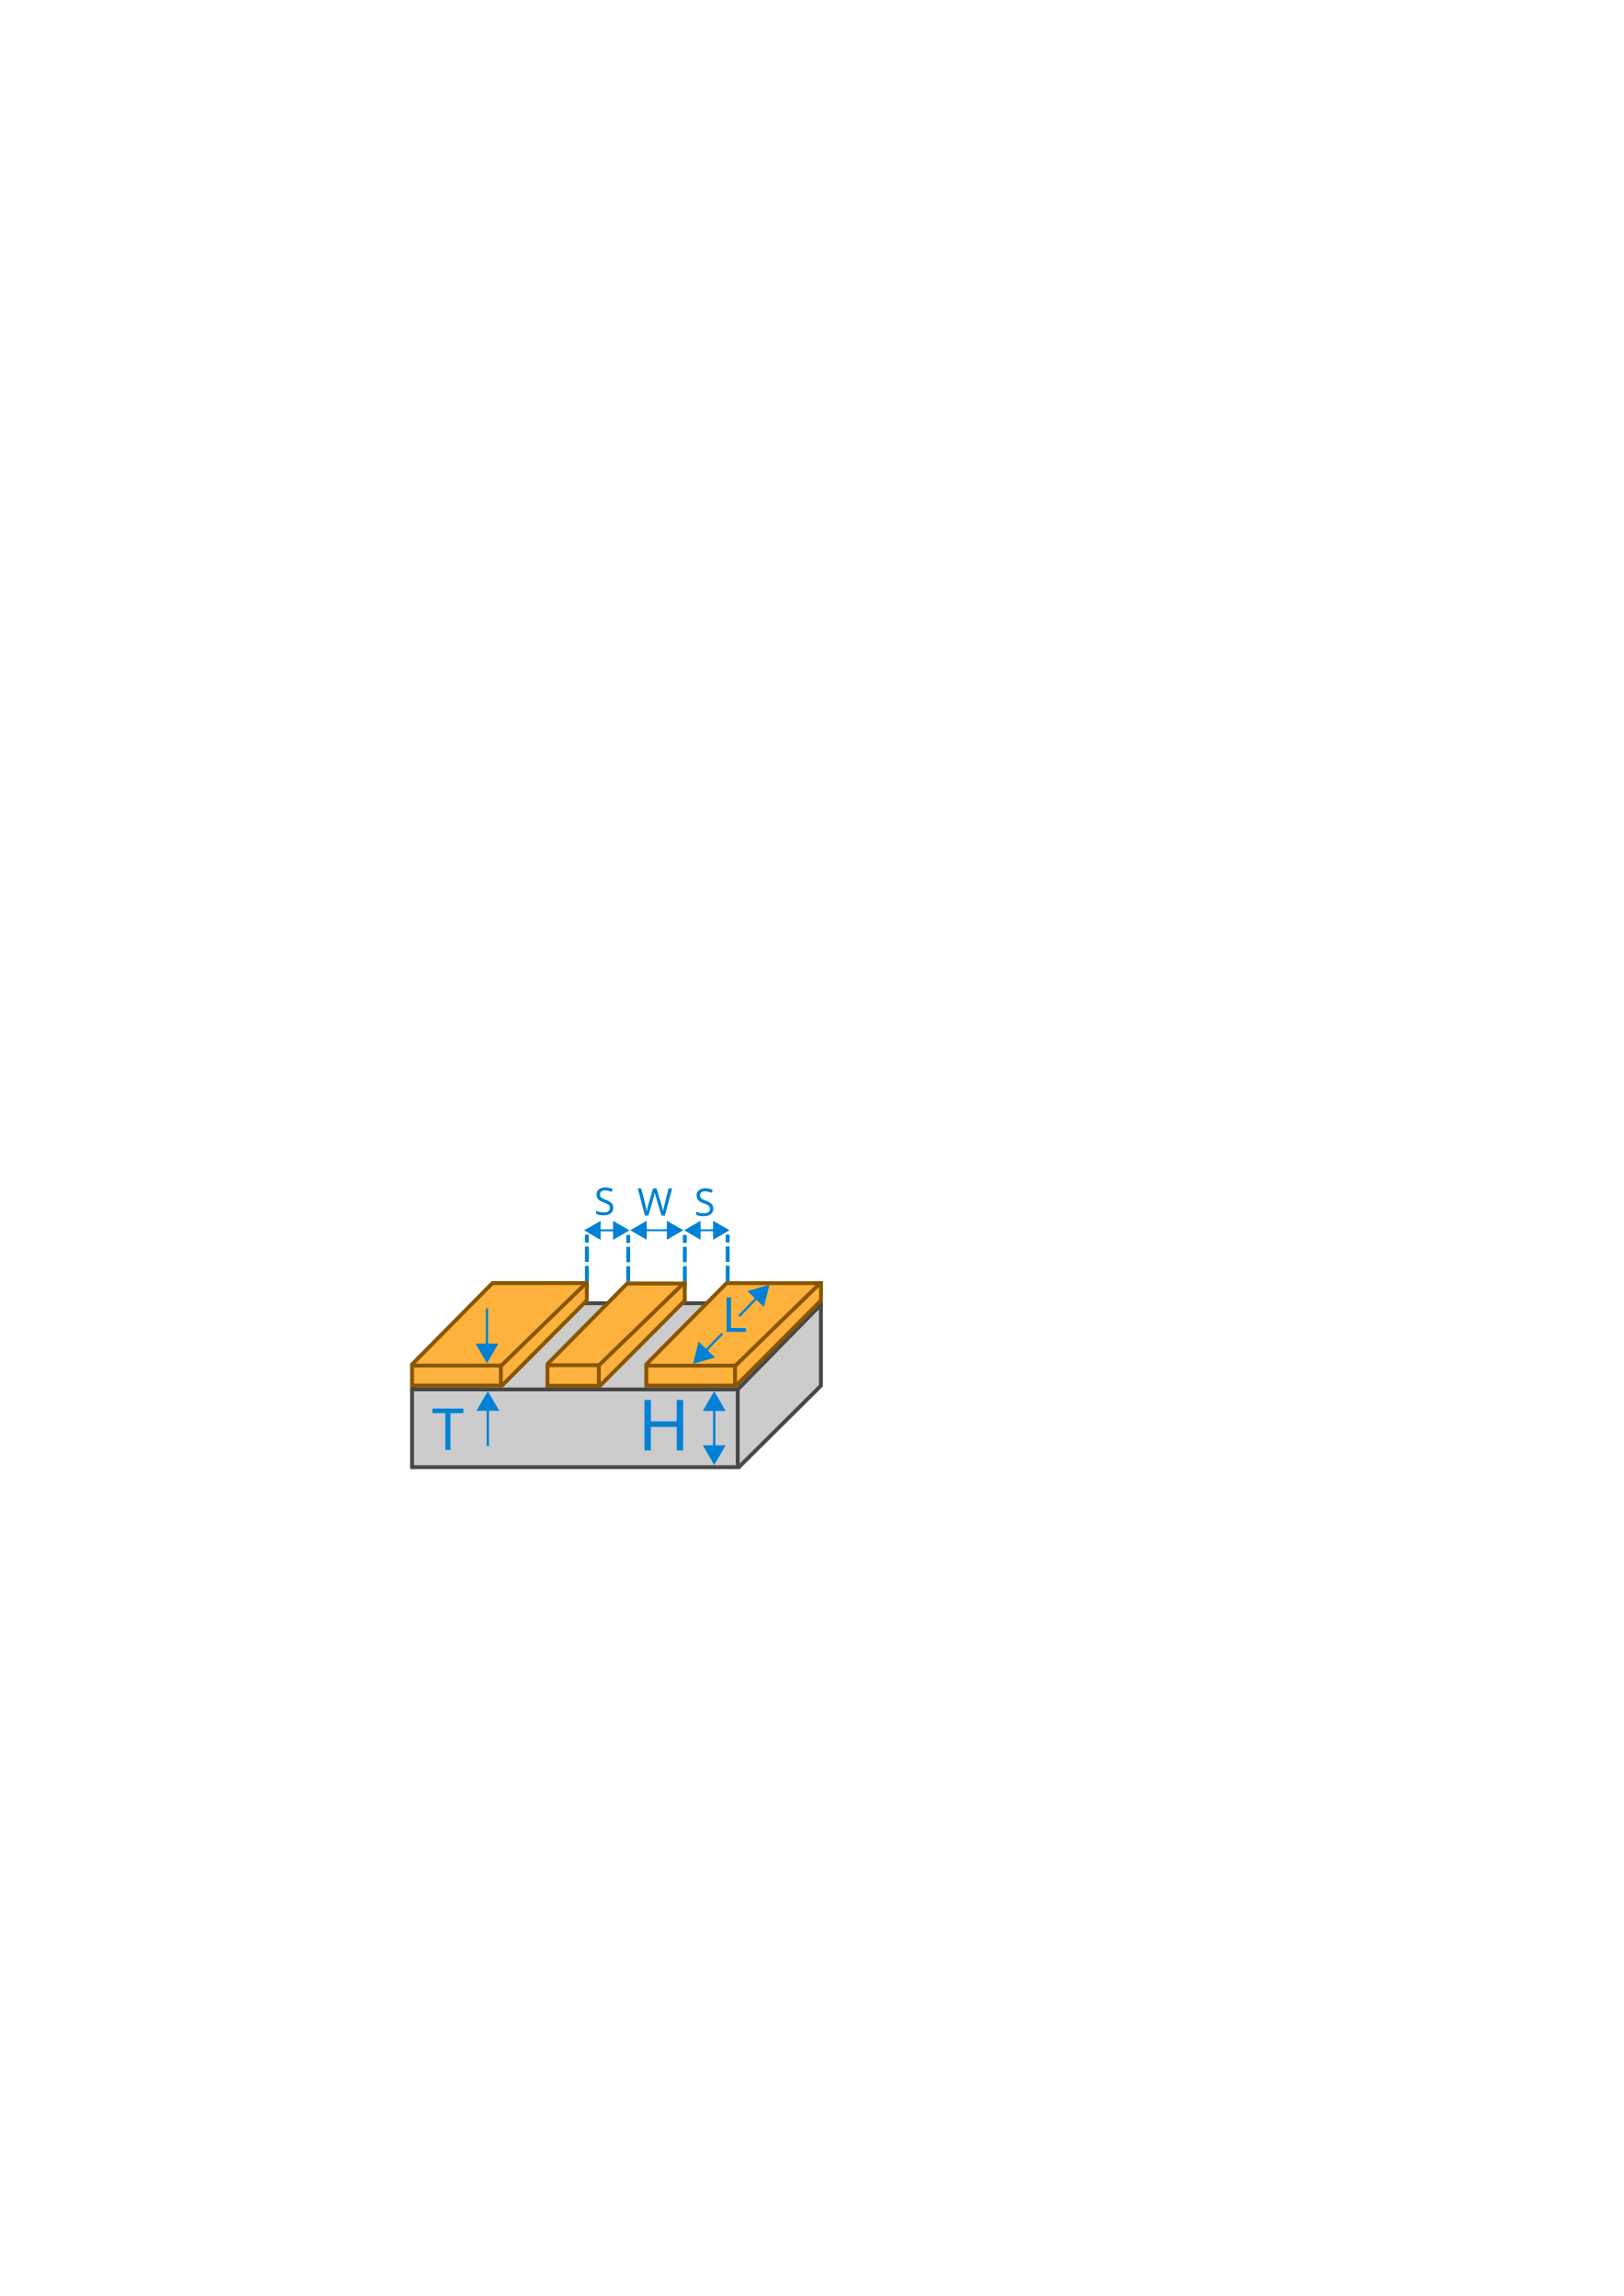
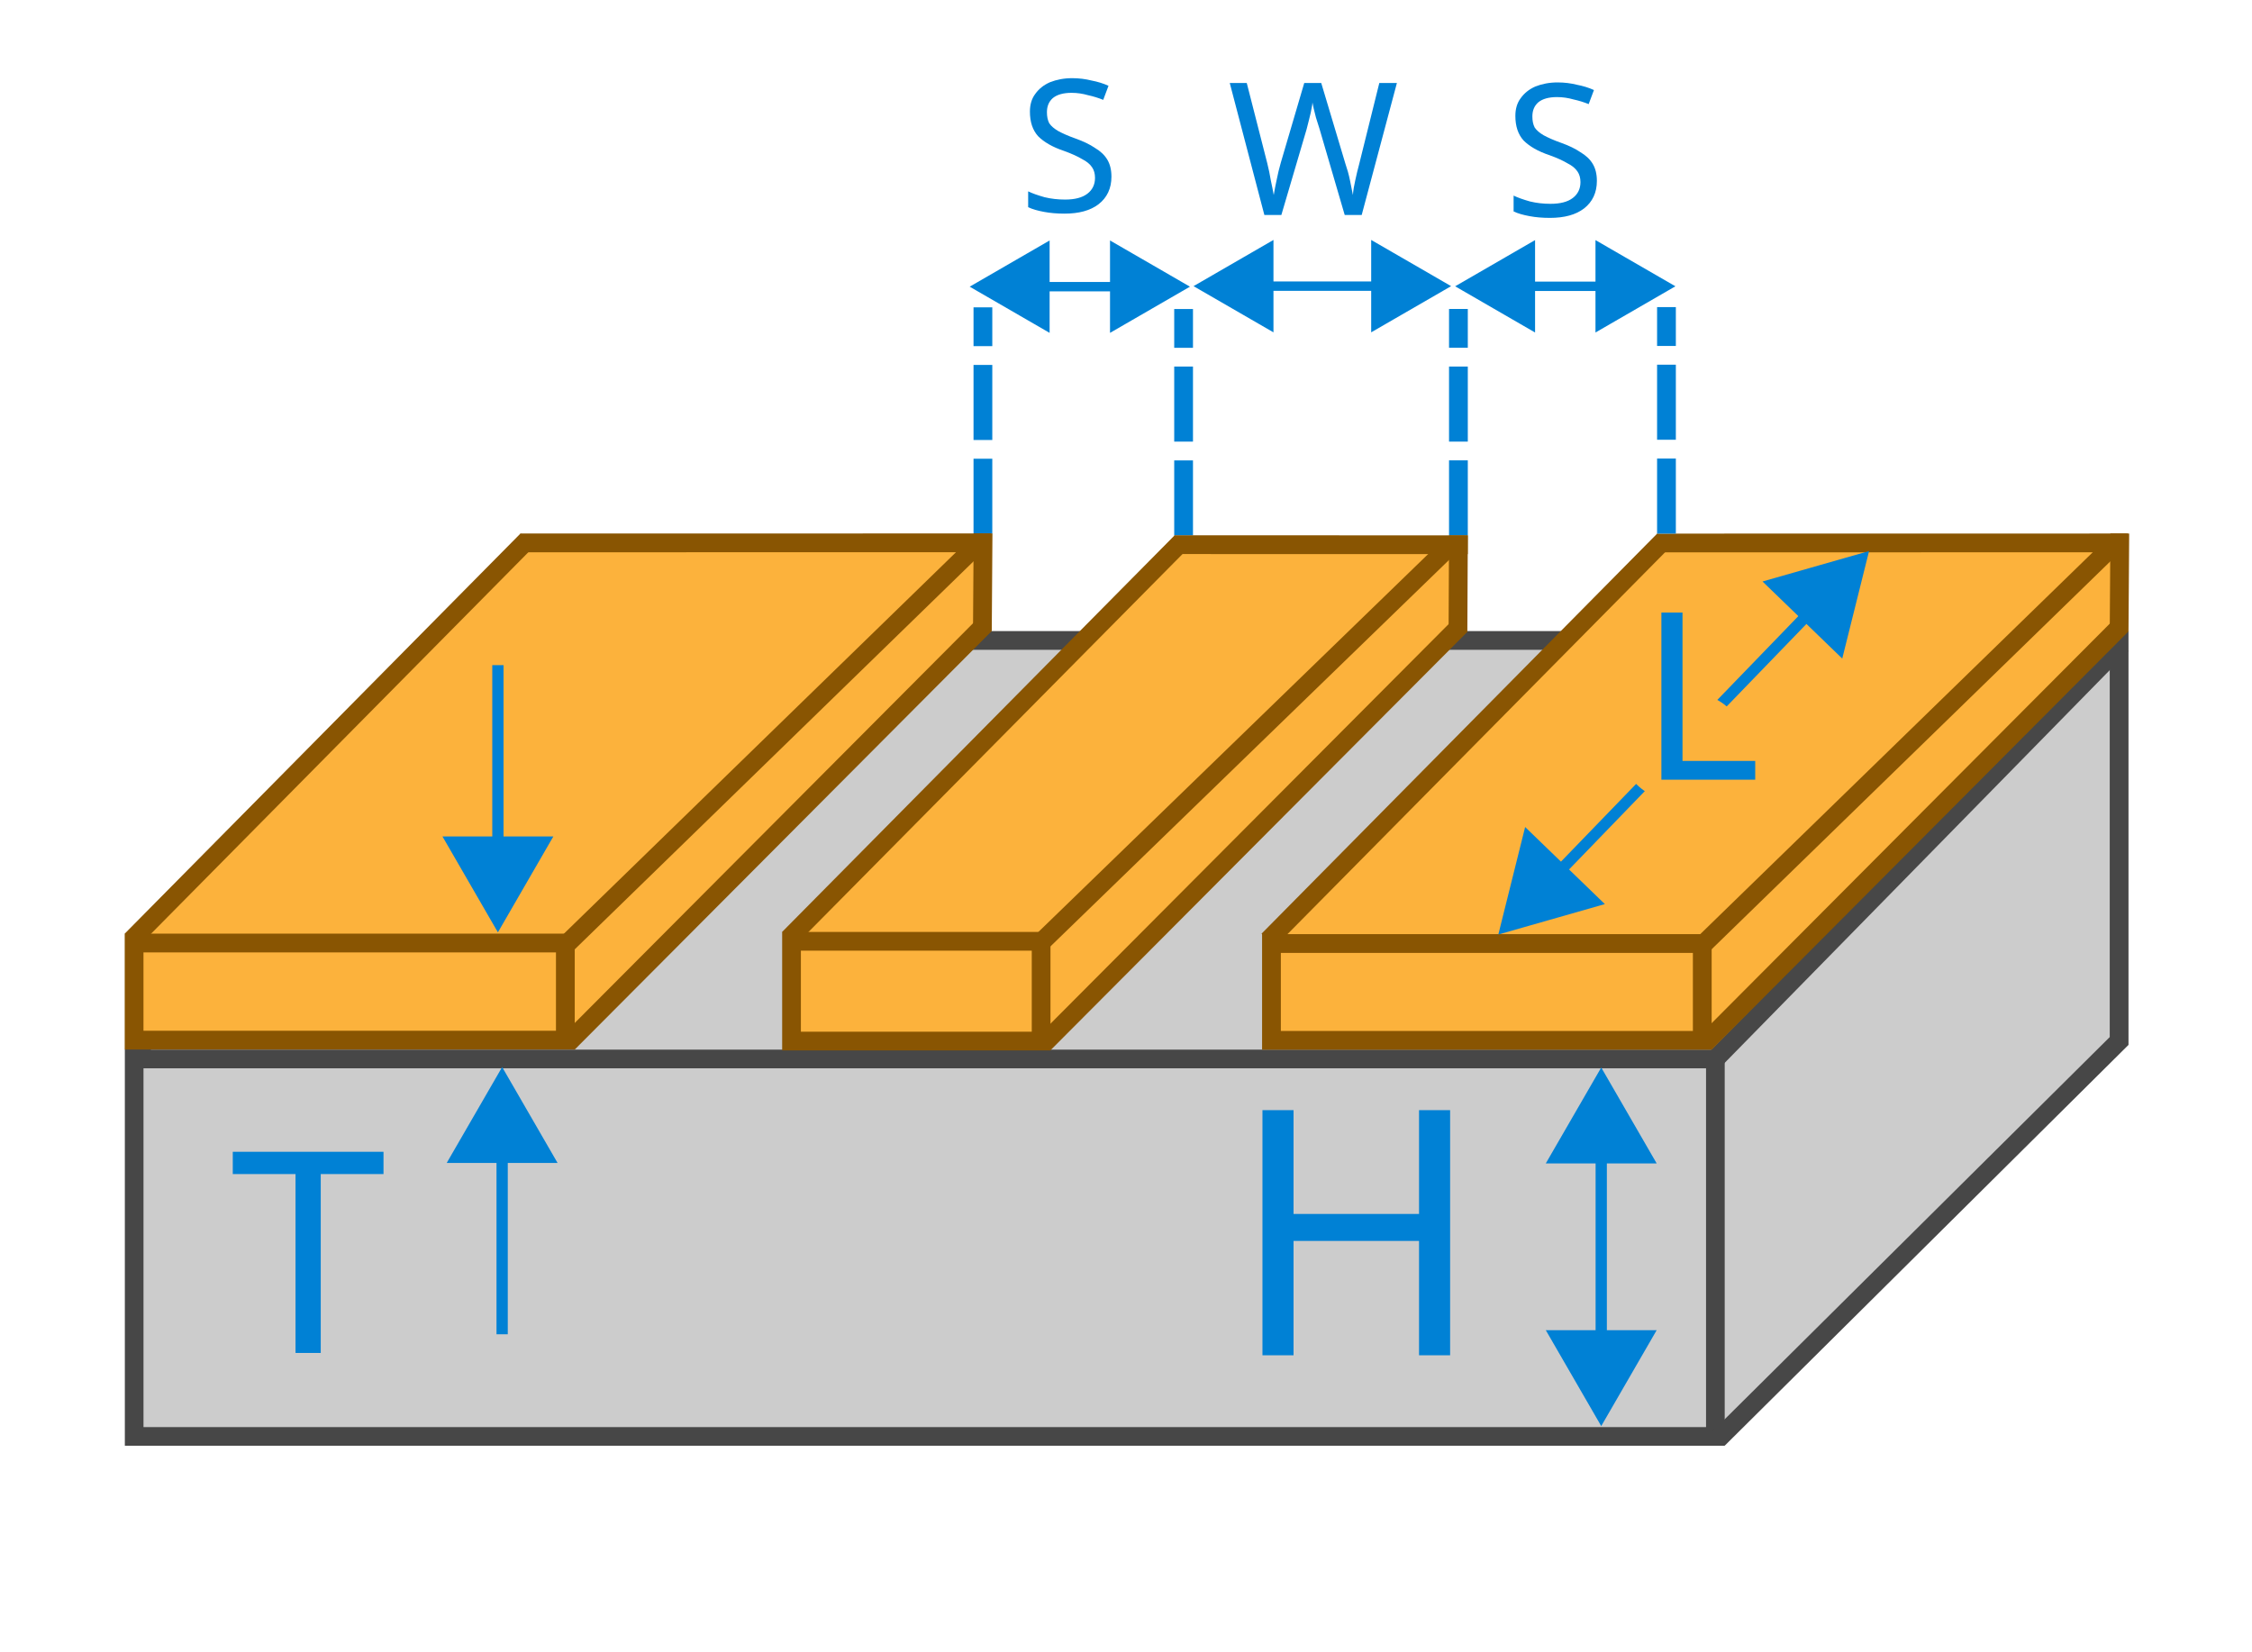
- <svg xmlns="http://www.w3.org/2000/svg" width="210mm" height="297mm" viewBox="0 0 210 297" version="1.1" id="svg19844">
+ <svg xmlns="http://www.w3.org/2000/svg" width="60mm" height="44mm" viewBox="0 0 60 44" version="1.1" id="svg19844">
  <defs id="defs19838">
-     <marker orient="auto" refY="0.0" refX="0.0" id="TriangleInL" style="overflow:visible">
-       <path id="path12142" d="M 5.77,0.0 L -2.88,5.0 L -2.88,-5.0 L 5.77,0.0 z " style="fill-rule:evenodd;stroke:#0081d5;stroke-width:1pt;stroke-opacity:1;fill:#0081d5;fill-opacity:1" transform="scale(-0.8)" />
+     <marker orient="auto" refY="0" refX="0" id="TriangleInL" style="overflow:visible">
+       <path id="path12142" d="M 5.77,0 -2.88,5 V -5 Z" style="fill:#0081d5;fill-opacity:1;fill-rule:evenodd;stroke:#0081d5;stroke-width:1pt;stroke-opacity:1" transform="scale(-0.8)" />
    </marker>
-     <marker orient="auto" refY="0.0" refX="0.0" id="Arrow2Lstart" style="overflow:visible">
-       <path id="path12027" style="fill-rule:evenodd;stroke-width:0.625;stroke-linejoin:round;stroke:#000000;stroke-opacity:1;fill:#000000;fill-opacity:1" d="M 8.719,4.034 L -2.207,0.016 L 8.719,-4.002 C 6.973,-1.63 6.983,1.616 8.719,4.034 z " transform="scale(1.1) translate(1,0)" />
+     <marker orient="auto" refY="0" refX="0" id="Arrow2Lstart" style="overflow:visible">
+       <path id="path12027" style="fill:#000000;fill-opacity:1;fill-rule:evenodd;stroke:#000000;stroke-width:0.625;stroke-linejoin:round;stroke-opacity:1" d="M 8.719,4.034 -2.207,0.016 8.719,-4.002 c -1.745,2.372 -1.735,5.617 -6e-7,8.035 z" transform="matrix(1.1,0,0,1.1,1.1,0)" />
    </marker>
-     <marker style="overflow:visible" id="marker23801" refX="0.0" refY="0.0" orient="auto">
-       <path transform="scale(0.8)" style="fill-rule:evenodd;stroke:#0081d5;stroke-width:1pt;stroke-opacity:1;fill:#0081d5;fill-opacity:1" d="M 5.77,0.0 L -2.88,5.0 L -2.88,-5.0 L 5.77,0.0 z " id="path23799" />
+     <marker style="overflow:visible" id="marker23801" refX="0" refY="0" orient="auto">
+       <path transform="scale(0.8)" style="fill:#0081d5;fill-opacity:1;fill-rule:evenodd;stroke:#0081d5;stroke-width:1pt;stroke-opacity:1" d="M 5.77,0 -2.88,5 V -5 Z" id="path23799" />
    </marker>
-     <marker orient="auto" refY="0.0" refX="0.0" id="TriangleOutL" style="overflow:visible">
-       <path id="path12151" d="M 5.77,0.0 L -2.88,5.0 L -2.88,-5.0 L 5.77,0.0 z " style="fill-rule:evenodd;stroke:#0081d5;stroke-width:1pt;stroke-opacity:1;fill:#0081d5;fill-opacity:1" transform="scale(0.8)" />
+     <marker orient="auto" refY="0" refX="0" id="TriangleOutL" style="overflow:visible">
+       <path id="path12151" d="M 5.77,0 -2.88,5 V -5 Z" style="fill:#0081d5;fill-opacity:1;fill-rule:evenodd;stroke:#0081d5;stroke-width:1pt;stroke-opacity:1" transform="scale(0.8)" />
    </marker>
-     <marker style="overflow:visible" id="DistanceEnd" refX="0.0" refY="0.0" orient="auto">
-       <g id="g2301" style="stroke:#0081d5;stroke-opacity:1;fill:#0081d5;fill-opacity:1">
-         <path style="fill:#0081d5;stroke:#0081d5;stroke-width:1.15;stroke-linecap:square;stroke-opacity:1;fill-opacity:1" d="M 0,0 L -2,0" id="path2316" />
-         <path style="fill:#0081d5;fill-rule:evenodd;stroke:#0081d5;stroke-opacity:1;fill-opacity:1" d="M 0,0 L -13,4 L -9,0 -13,-4 L 0,0 z " id="path2312" />
-         <path style="fill:#0081d5;stroke:#0081d5;stroke-width:1;stroke-linecap:square;stroke-opacity:1;fill-opacity:1" d="M 0,-4 L 0,40" id="path2314" />
+     <marker style="overflow:visible" id="DistanceEnd" refX="0" refY="0" orient="auto">
+       <g id="g2301" style="fill:#0081d5;fill-opacity:1;stroke:#0081d5;stroke-opacity:1">
+         <path style="fill:#0081d5;fill-opacity:1;stroke:#0081d5;stroke-width:1.15;stroke-linecap:square;stroke-opacity:1" d="M 0,0 H -2" id="path2316" />
+         <path style="fill:#0081d5;fill-opacity:1;fill-rule:evenodd;stroke:#0081d5;stroke-opacity:1" d="m 0,0 -13,4 4,-4 -4,-4 z" id="path2312" />
+         <path style="fill:#0081d5;fill-opacity:1;stroke:#0081d5;stroke-width:1;stroke-linecap:square;stroke-opacity:1" d="M 0,-4 V 40" id="path2314" />
      </g>
    </marker>
-     <marker style="overflow:visible" id="DistanceStart" refX="0.0" refY="0.0" orient="auto">
-       <g id="g2300" style="stroke:#0081d5;stroke-opacity:1;fill:#0081d5;fill-opacity:1">
-         <path style="fill:#0081d5;stroke:#0081d5;stroke-width:1.15;stroke-linecap:square;stroke-opacity:1;fill-opacity:1" d="M 0,0 L 2,0" id="path2306" />
-         <path style="fill:#0081d5;fill-rule:evenodd;stroke:#0081d5;stroke-opacity:1;fill-opacity:1" d="M 0,0 L 13,4 L 9,0 13,-4 L 0,0 z " id="path2302" />
-         <path style="fill:#0081d5;stroke:#0081d5;stroke-width:1;stroke-linecap:square;stroke-opacity:1;fill-opacity:1" d="M 0,-4 L 0,40" id="path2304" />
+     <marker style="overflow:visible" id="DistanceStart" refX="0" refY="0" orient="auto">
+       <g id="g2300" style="fill:#0081d5;fill-opacity:1;stroke:#0081d5;stroke-opacity:1">
+         <path style="fill:#0081d5;fill-opacity:1;stroke:#0081d5;stroke-width:1.15;stroke-linecap:square;stroke-opacity:1" d="M 0,0 H 2" id="path2306" />
+         <path style="fill:#0081d5;fill-opacity:1;fill-rule:evenodd;stroke:#0081d5;stroke-opacity:1" d="M 0,0 13,4 9,0 13,-4 Z" id="path2302" />
+         <path style="fill:#0081d5;fill-opacity:1;stroke:#0081d5;stroke-width:1;stroke-linecap:square;stroke-opacity:1" d="M 0,-4 V 40" id="path2304" />
      </g>
    </marker>
-     <marker orient="auto" refY="0.0" refX="0.0" id="marker21133" style="overflow:visible;">
-       <path id="path21131" style="fill-rule:evenodd;stroke-width:0.625;stroke-linejoin:round;stroke:#0081d5;stroke-opacity:1;fill:#0081d5;fill-opacity:1" d="M 8.719,4.034 L -2.207,0.016 L 8.719,-4.002 C 6.973,-1.63 6.983,1.616 8.719,4.034 z " transform="scale(1.1) rotate(180) translate(1,0)" />
+     <marker orient="auto" refY="0" refX="0" id="marker21133" style="overflow:visible">
+       <path id="path21131" style="fill:#0081d5;fill-opacity:1;fill-rule:evenodd;stroke:#0081d5;stroke-width:0.625;stroke-linejoin:round;stroke-opacity:1" d="M 8.719,4.034 -2.207,0.016 8.719,-4.002 c -1.745,2.372 -1.735,5.617 -6e-7,8.035 z" transform="matrix(-1.1,0,0,-1.1,-1.1,0)" />
    </marker>
    <marker id="RazorWire" refX="0" refY="0" orient="auto" style="overflow:visible">
-       <path id="path12241" transform="scale(0.8,0.8)" style="fill:#0081d5;fill-opacity:1;fill-rule:evenodd;stroke:#0081d5;stroke-width:0.1pt;stroke-opacity:1" d="M 0.023,-0.74 L 0.023,0.697 L -7.759,3.01 L 10.679,3.01 L 3.491,0.697 L 3.491,-0.74 L 10.741,-2.896 L -7.727,-2.896 L 0.023,-0.74 z " />
+       <path id="path12241" transform="scale(0.8)" style="fill:#0081d5;fill-opacity:1;fill-rule:evenodd;stroke:#0081d5;stroke-width:0.1pt;stroke-opacity:1" d="m 0.023,-0.74 v 1.438 L -7.759,3.01 H 10.679 L 3.491,0.697 v -1.438 L 10.741,-2.896 H -7.727 Z" />
    </marker>
-     <marker orient="auto" refY="0.0" refX="0.0" id="Arrow2Lend" style="overflow:visible;">
-       <path id="path12030" style="fill-rule:evenodd;stroke-width:0.625;stroke-linejoin:round;stroke:#0081d5;stroke-opacity:1;fill:#0081d5;fill-opacity:1" d="M 8.719,4.034 L -2.207,0.016 L 8.719,-4.002 C 6.973,-1.63 6.983,1.616 8.719,4.034 z " transform="scale(1.1) rotate(180) translate(1,0)" />
+     <marker orient="auto" refY="0" refX="0" id="Arrow2Lend" style="overflow:visible">
+       <path id="path12030" style="fill:#0081d5;fill-opacity:1;fill-rule:evenodd;stroke:#0081d5;stroke-width:0.625;stroke-linejoin:round;stroke-opacity:1" d="M 8.719,4.034 -2.207,0.016 8.719,-4.002 c -1.745,2.372 -1.735,5.617 -6e-7,8.035 z" transform="matrix(-1.1,0,0,-1.1,-1.1,0)" />
    </marker>
    <marker orient="auto" refY="0" refX="0" id="TriangleOutL-9" style="overflow:visible">
      <path id="path12151-0" d="M 5.77,0 -2.88,5 V -5 Z" style="fill:#0081d5;fill-opacity:1;fill-rule:evenodd;stroke:#0081d5;stroke-width:1pt;stroke-opacity:1" transform="scale(0.8)" />
    </marker>
    <marker orient="auto" refY="0" refX="0" id="TriangleInL-9" style="overflow:visible">
      <path id="path12142-6" d="M 5.77,0 -2.88,5 V -5 Z" style="fill:#0081d5;fill-opacity:1;fill-rule:evenodd;stroke:#0081d5;stroke-width:1pt;stroke-opacity:1" transform="scale(-0.8)" />
    </marker>
    <marker style="overflow:visible" id="marker23801-7" refX="0" refY="0" orient="auto">
      <path transform="scale(0.8)" style="fill:#0081d5;fill-opacity:1;fill-rule:evenodd;stroke:#0081d5;stroke-width:1pt;stroke-opacity:1" d="M 5.77,0 -2.88,5 V -5 Z" id="path23799-7" />
    </marker>
    <marker orient="auto" refY="0" refX="0" id="TriangleInL-9-7" style="overflow:visible">
      <path id="path12142-6-1" d="M 5.77,0 -2.88,5 V -5 Z" style="fill:#0081d5;fill-opacity:1;fill-rule:evenodd;stroke:#0081d5;stroke-width:1pt;stroke-opacity:1" transform="scale(-0.8)" />
    </marker>
    <marker style="overflow:visible" id="marker23801-7-2" refX="0" refY="0" orient="auto">
      <path transform="scale(0.8)" style="fill:#0081d5;fill-opacity:1;fill-rule:evenodd;stroke:#0081d5;stroke-width:1pt;stroke-opacity:1" d="M 5.77,0 -2.88,5 V -5 Z" id="path23799-7-2" />
    </marker>
    <marker orient="auto" refY="0" refX="0" id="TriangleInL-9-5" style="overflow:visible">
      <path id="path12142-6-0" d="M 5.77,0 -2.88,5 V -5 Z" style="fill:#0081d5;fill-opacity:1;fill-rule:evenodd;stroke:#0081d5;stroke-width:1pt;stroke-opacity:1" transform="scale(-0.8)" />
    </marker>
    <marker style="overflow:visible" id="marker23801-7-9" refX="0" refY="0" orient="auto">
      <path transform="scale(0.8)" style="fill:#0081d5;fill-opacity:1;fill-rule:evenodd;stroke:#0081d5;stroke-width:1pt;stroke-opacity:1" d="M 5.77,0 -2.88,5 V -5 Z" id="path23799-7-0" />
    </marker>
    <marker orient="auto" refY="0" refX="0" id="TriangleInL-9-5-0" style="overflow:visible">
      <path id="path12142-6-0-1" d="M 5.77,0 -2.88,5 V -5 Z" style="fill:#0081d5;fill-opacity:1;fill-rule:evenodd;stroke:#0081d5;stroke-width:1pt;stroke-opacity:1" transform="scale(-0.8)" />
    </marker>
    <marker style="overflow:visible" id="marker23801-7-9-3" refX="0" refY="0" orient="auto">
      <path transform="scale(0.8)" style="fill:#0081d5;fill-opacity:1;fill-rule:evenodd;stroke:#0081d5;stroke-width:1pt;stroke-opacity:1" d="M 5.77,0 -2.88,5 V -5 Z" id="path23799-7-0-7" />
    </marker>
    <marker orient="auto" refY="0" refX="0" id="TriangleInL-7" style="overflow:visible">
      <path id="path12142-5" d="M 5.77,0 -2.88,5 V -5 Z" style="fill:#0081d5;fill-opacity:1;fill-rule:evenodd;stroke:#0081d5;stroke-width:1pt;stroke-opacity:1" transform="scale(-0.8)" />
    </marker>
    <marker style="overflow:visible" id="marker23801-6" refX="0" refY="0" orient="auto">
      <path transform="scale(0.8)" style="fill:#0081d5;fill-opacity:1;fill-rule:evenodd;stroke:#0081d5;stroke-width:1pt;stroke-opacity:1" d="M 5.77,0 -2.88,5 V -5 Z" id="path23799-5" />
    </marker>
  </defs>
-   <g id="layer9" style="display:inline">
-     <path style="fill:#cccccc;fill-opacity:1;stroke:none;stroke-width:0.265px;stroke-linecap:butt;stroke-linejoin:miter;stroke-opacity:1" d="M 53.288,179.73 64.301,168.717 h 41.863 v 10.709 l -10.748,10.361 z" id="path20574" />
+   <g id="layer9" style="display:inline" transform="translate(-51.03639,-151.5149)">
+     <path style="fill:#cccccc;fill-opacity:1;stroke:none;stroke-width:0.265px;stroke-linecap:butt;stroke-linejoin:miter;stroke-opacity:1" d="m 54.611,179.73 11.013,-11.013 h 41.863 v 10.709 l -10.748,10.361 z" id="path20574" />
  </g>
-   <g id="layer1" />
-   <g id="layer8">
-     <rect style="opacity:1;fill:#cccccc;fill-opacity:1;stroke:#474747;stroke-width:0.497;stroke-miterlimit:4;stroke-dasharray:none;stroke-dashoffset:0;stroke-opacity:1" id="rect20534" width="42.128" height="10.057" x="53.288" y="179.73" />
-     <path style="fill:none;stroke:#474747;stroke-width:0.5;stroke-linecap:butt;stroke-linejoin:miter;stroke-opacity:1;stroke-miterlimit:4;stroke-dasharray:none" d="M 95.416,179.73 106.243,168.687" id="path20538" />
-     <path style="fill:none;stroke:#474747;stroke-width:0.5;stroke-linecap:butt;stroke-linejoin:miter;stroke-miterlimit:4;stroke-dasharray:none;stroke-opacity:1" d="M 53.216,179.655 64.155,168.579 H 106.173 v 10.672 l -10.685,10.606" id="path20536" />
-     <path style="opacity:1;fill:#fcb23c;fill-opacity:1;stroke:none;stroke-width:0.265px;stroke-linecap:butt;stroke-linejoin:miter;stroke-opacity:1" d="m 93.846,166.07 12.283,-0.132 0.062,2.403 -11.128,10.89 -11.534,-0.01 v -2.572 z" id="path20496-2-5" />
-     <rect style="opacity:1;fill:#fcb23c;fill-opacity:1;stroke:#895502;stroke-width:0.5;stroke-miterlimit:4;stroke-dasharray:none;stroke-dashoffset:0;stroke-opacity:1" id="rect20424-4-7" width="11.478" height="2.58" x="83.59" y="176.654" />
-     <path style="fill:none;stroke:#895502;stroke-width:0.5;stroke-linecap:butt;stroke-linejoin:miter;stroke-miterlimit:4;stroke-dasharray:none;stroke-opacity:1" d="M 83.502,176.568 94.045,165.906" id="path20428-3-9-1" />
-     <path style="fill:none;stroke:#895502;stroke-width:0.5;stroke-linecap:butt;stroke-linejoin:miter;stroke-miterlimit:4;stroke-dasharray:none;stroke-opacity:1" d="m 93.866,165.982 12.542,-0.002" id="path20475-2-6" />
-     <path style="fill:none;stroke:#895502;stroke-width:0.5;stroke-linecap:butt;stroke-linejoin:miter;stroke-miterlimit:4;stroke-dasharray:none;stroke-opacity:1" d="M 94.998,176.768 106.129,165.938" id="path20428-7-9" />
-     <path style="fill:none;stroke:#895502;stroke-width:0.5;stroke-linecap:butt;stroke-linejoin:miter;stroke-miterlimit:4;stroke-dasharray:none;stroke-opacity:1" d="M 95.141,179.307 106.249,168.159" id="path20428-0-4-8" />
-     <path style="fill:none;stroke:#895502;stroke-width:0.5;stroke-linecap:butt;stroke-linejoin:miter;stroke-miterlimit:4;stroke-dasharray:none;stroke-opacity:1" d="m 106.173,168.329 0.018,-2.6" id="path20458-2-1" />
-     <path style="opacity:1;fill:#fcb23c;fill-opacity:1;stroke:none;stroke-width:0.265px;stroke-linecap:butt;stroke-linejoin:miter;stroke-opacity:1" d="m 81.169,165.8 7.322,0.012 0.122,2.205 -11.108,11.148 -6.654,-0.216 v -2.572 z" id="path20496-2-5-9" />
-     <text xml:space="preserve" style="font-style:normal;font-weight:normal;font-size:7.504px;line-height:1.25;font-family:sans-serif;letter-spacing:0px;word-spacing:0px;fill:#0081d5;fill-opacity:1;stroke:none;stroke-width:0.188" x="55.839" y="187.564" id="text21059">
-       <tspan id="tspan21057" x="55.839" y="187.564" style="fill:#0081d5;fill-opacity:1;stroke-width:0.188">T</tspan>
+   <g id="layer1" transform="translate(-51.03639,-151.5149)" />
+   <g id="layer8" transform="translate(-51.03639,-151.5149)">
+     <rect style="opacity:1;fill:#cccccc;fill-opacity:1;stroke:#474747;stroke-width:0.497;stroke-miterlimit:4;stroke-dasharray:none;stroke-dashoffset:0;stroke-opacity:1" id="rect20534" width="42.128" height="10.057" x="54.611" y="179.73" />
+     <path style="fill:none;stroke:#474747;stroke-width:0.5;stroke-linecap:butt;stroke-linejoin:miter;stroke-miterlimit:4;stroke-dasharray:none;stroke-opacity:1" d="M 96.739,179.73 107.566,168.687" id="path20538" />
+     <path style="fill:none;stroke:#474747;stroke-width:0.5;stroke-linecap:butt;stroke-linejoin:miter;stroke-miterlimit:4;stroke-dasharray:none;stroke-opacity:1" d="m 54.539,179.655 10.939,-11.076 h 42.018 v 10.672 l -10.685,10.606" id="path20536" />
+     <path style="opacity:1;fill:#fcb23c;fill-opacity:1;stroke:none;stroke-width:0.265px;stroke-linecap:butt;stroke-linejoin:miter;stroke-opacity:1" d="m 95.169,166.07 12.283,-0.132 0.062,2.403 -11.128,10.89 -11.534,-0.01 v -2.572 z" id="path20496-2-5" />
+     <rect style="opacity:1;fill:#fcb23c;fill-opacity:1;stroke:#895502;stroke-width:0.5;stroke-miterlimit:4;stroke-dasharray:none;stroke-dashoffset:0;stroke-opacity:1" id="rect20424-4-7" width="11.478" height="2.58" x="84.912" y="176.654" />
+     <path style="fill:none;stroke:#895502;stroke-width:0.5;stroke-linecap:butt;stroke-linejoin:miter;stroke-miterlimit:4;stroke-dasharray:none;stroke-opacity:1" d="M 84.825,176.568 95.368,165.906" id="path20428-3-9-1" />
+     <path style="fill:none;stroke:#895502;stroke-width:0.5;stroke-linecap:butt;stroke-linejoin:miter;stroke-miterlimit:4;stroke-dasharray:none;stroke-opacity:1" d="m 95.189,165.982 12.542,-0.002" id="path20475-2-6" />
+     <path style="fill:none;stroke:#895502;stroke-width:0.5;stroke-linecap:butt;stroke-linejoin:miter;stroke-miterlimit:4;stroke-dasharray:none;stroke-opacity:1" d="M 96.321,176.768 107.452,165.938" id="path20428-7-9" />
+     <path style="fill:none;stroke:#895502;stroke-width:0.5;stroke-linecap:butt;stroke-linejoin:miter;stroke-miterlimit:4;stroke-dasharray:none;stroke-opacity:1" d="M 96.464,179.307 107.572,168.159" id="path20428-0-4-8" />
+     <path style="fill:none;stroke:#895502;stroke-width:0.5;stroke-linecap:butt;stroke-linejoin:miter;stroke-miterlimit:4;stroke-dasharray:none;stroke-opacity:1" d="m 107.496,168.329 0.018,-2.6" id="path20458-2-1" />
+     <path style="opacity:1;fill:#fcb23c;fill-opacity:1;stroke:none;stroke-width:0.265px;stroke-linecap:butt;stroke-linejoin:miter;stroke-opacity:1" d="m 82.492,165.8 7.322,0.012 0.122,2.205 -11.108,11.148 -6.654,-0.216 v -2.572 z" id="path20496-2-5-9" />
+     <text xml:space="preserve" style="font-style:normal;font-weight:normal;font-size:7.504px;line-height:1.25;font-family:sans-serif;letter-spacing:0px;word-spacing:0px;fill:#0081d5;fill-opacity:1;stroke:none;stroke-width:0.188" x="57.162" y="187.564" id="text21059">
+       <tspan id="tspan21057" x="57.162" y="187.564" style="fill:#0081d5;fill-opacity:1;stroke-width:0.188">T</tspan>
    </text>
-     <text xml:space="preserve" style="font-style:normal;font-weight:normal;font-size:9.155px;line-height:1.25;font-family:sans-serif;letter-spacing:0px;word-spacing:0px;fill:#0081d5;fill-opacity:1;stroke:none;stroke-width:0.229" x="82.459" y="187.628" id="text23789">
-       <tspan id="tspan23787" x="82.459" y="187.628" style="fill:#0081d5;fill-opacity:1;stroke-width:0.229">H</tspan>
+     <text xml:space="preserve" style="font-style:normal;font-weight:normal;font-size:9.155px;line-height:1.25;font-family:sans-serif;letter-spacing:0px;word-spacing:0px;fill:#0081d5;fill-opacity:1;stroke:none;stroke-width:0.229" x="83.782" y="187.628" id="text23789">
+       <tspan id="tspan23787" x="83.782" y="187.628" style="fill:#0081d5;fill-opacity:1;stroke-width:0.229">H</tspan>
    </text>
-     <path style="fill:none;stroke:#0081d5;stroke-width:0.3;stroke-linecap:butt;stroke-linejoin:miter;stroke-miterlimit:4;stroke-dasharray:none;stroke-opacity:1;marker-start:url(#TriangleInL);marker-end:url(#marker23801)" d="m 92.375,187.807 0,-6.145" id="path23791" />
-     <text xml:space="preserve" style="font-style:normal;font-weight:normal;font-size:9.155px;line-height:1.25;font-family:sans-serif;letter-spacing:0px;word-spacing:0px;fill:#0081d5;fill-opacity:1;stroke:none;stroke-width:0.229" x="87.575" y="162.952" id="text23789-9">
-       <tspan id="tspan23787-3" x="87.575" y="171.052" style="fill:#0081d5;fill-opacity:1;stroke-width:0.229" />
+     <path style="fill:none;stroke:#0081d5;stroke-width:0.3;stroke-linecap:butt;stroke-linejoin:miter;stroke-miterlimit:4;stroke-dasharray:none;stroke-opacity:1;marker-start:url(#TriangleInL);marker-end:url(#marker23801)" d="m 93.698,187.807 v -6.145" id="path23791" />
+     <text xml:space="preserve" style="font-style:normal;font-weight:normal;font-size:9.155px;line-height:1.25;font-family:sans-serif;letter-spacing:0px;word-spacing:0px;fill:#0081d5;fill-opacity:1;stroke:none;stroke-width:0.229" x="87.575" y="162.952" id="text23789-9" />
+     <path style="fill:none;stroke:#0081d5;stroke-width:0.5;stroke-linecap:butt;stroke-linejoin:miter;stroke-miterlimit:4;stroke-dasharray:2, 0.5;stroke-dashoffset:0;stroke-opacity:1" d="m 77.224,165.738 c 0,-6.01 0,-6.034 0,-6.034" id="path24677" />
+     <path style="fill:none;stroke:#0081d5;stroke-width:0.5;stroke-linecap:butt;stroke-linejoin:miter;stroke-miterlimit:4;stroke-dasharray:2, 0.5;stroke-dashoffset:0;stroke-opacity:1" d="m 82.571,165.782 c 0,-6.01 0,-6.034 0,-6.034" id="path24677-1" />
+     <path style="fill:none;stroke:#0081d5;stroke-width:0.5;stroke-linecap:butt;stroke-linejoin:miter;stroke-miterlimit:4;stroke-dasharray:2, 0.5;stroke-dashoffset:0;stroke-opacity:1" d="m 89.893,165.781 c 0,-6.01 0,-6.034 0,-6.034" id="path24677-4" />
+     <path style="fill:none;stroke:#0081d5;stroke-width:0.5;stroke-linecap:butt;stroke-linejoin:miter;stroke-miterlimit:4;stroke-dasharray:2, 0.5;stroke-dashoffset:0;stroke-opacity:1" d="m 95.436,165.732 c 0,-6.01 0,-6.034 0,-6.034" id="path24677-8" />
+     <path style="fill:none;stroke:#0081d5;stroke-width:0.25;stroke-linecap:butt;stroke-linejoin:miter;stroke-miterlimit:4;stroke-dasharray:none;stroke-opacity:1;marker-start:url(#TriangleInL-9);marker-end:url(#marker23801-7)" d="M 94.254,159.143 H 91.226" id="path23791-3" />
+     <path style="fill:none;stroke:#0081d5;stroke-width:0.25;stroke-linecap:butt;stroke-linejoin:miter;stroke-miterlimit:4;stroke-dasharray:none;stroke-opacity:1;marker-start:url(#TriangleInL-9-5);marker-end:url(#marker23801-7-9)" d="M 81.32,159.153 H 78.292" id="path23791-3-4" />
+     <path style="fill:none;stroke:#0081d5;stroke-width:0.25;stroke-linecap:butt;stroke-linejoin:miter;stroke-miterlimit:4;stroke-dasharray:none;stroke-opacity:1;marker-start:url(#TriangleInL-9-5-0);marker-end:url(#marker23801-7-9-3)" d="M 88.278,159.139 H 84.256" id="path23791-3-4-4" />
+     <text xml:space="preserve" style="font-style:normal;font-weight:normal;font-size:4.926px;line-height:1.25;font-family:sans-serif;letter-spacing:0px;word-spacing:0px;fill:#0081d5;fill-opacity:1;stroke:none;stroke-width:0.123" x="78.179" y="157.161" id="text21059-1">
+       <tspan id="tspan21057-1" x="78.179" y="157.161" style="fill:#0081d5;fill-opacity:1;stroke-width:0.123">S</tspan>
    </text>
-     <path style="fill:none;stroke:#0081d5;stroke-width:0.5;stroke-linecap:butt;stroke-linejoin:miter;stroke-miterlimit:4;stroke-dasharray:2, 0.5;stroke-dashoffset:0;stroke-opacity:1" d="m 75.901,165.738 c 0,-6.01 0,-6.034 0,-6.034" id="path24677" />
-     <path style="fill:none;stroke:#0081d5;stroke-width:0.5;stroke-linecap:butt;stroke-linejoin:miter;stroke-miterlimit:4;stroke-dasharray:2, 0.5;stroke-dashoffset:0;stroke-opacity:1" d="m 81.248,165.782 c 0,-6.01 0,-6.034 0,-6.034" id="path24677-1" />
-     <path style="fill:none;stroke:#0081d5;stroke-width:0.5;stroke-linecap:butt;stroke-linejoin:miter;stroke-miterlimit:4;stroke-dasharray:2, 0.5;stroke-dashoffset:0;stroke-opacity:1" d="m 88.57,165.781 c 0,-6.01 0,-6.034 0,-6.034" id="path24677-4" />
-     <path style="fill:none;stroke:#0081d5;stroke-width:0.5;stroke-linecap:butt;stroke-linejoin:miter;stroke-miterlimit:4;stroke-dasharray:2, 0.5;stroke-dashoffset:0;stroke-opacity:1" d="m 94.113,165.732 c 0,-6.01 0,-6.034 0,-6.034" id="path24677-8" />
-     <path style="fill:none;stroke:#0081d5;stroke-width:0.25;stroke-linecap:butt;stroke-linejoin:miter;stroke-miterlimit:4;stroke-dasharray:none;stroke-opacity:1;marker-start:url(#TriangleInL-9);marker-end:url(#marker23801-7)" d="M 92.931,159.143 H 89.903" id="path23791-3" />
-     <path style="fill:none;stroke:#0081d5;stroke-width:0.25;stroke-linecap:butt;stroke-linejoin:miter;stroke-miterlimit:4;stroke-dasharray:none;stroke-opacity:1;marker-start:url(#TriangleInL-9-5);marker-end:url(#marker23801-7-9)" d="M 79.997,159.153 H 76.969" id="path23791-3-4" />
-     <path style="fill:none;stroke:#0081d5;stroke-width:0.25;stroke-linecap:butt;stroke-linejoin:miter;stroke-miterlimit:4;stroke-dasharray:none;stroke-opacity:1;marker-start:url(#TriangleInL-9-5-0);marker-end:url(#marker23801-7-9-3)" d="M 86.955,159.139 H 82.933" id="path23791-3-4-4" />
-     <text xml:space="preserve" style="font-style:normal;font-weight:normal;font-size:4.926px;line-height:1.25;font-family:sans-serif;letter-spacing:0px;word-spacing:0px;fill:#0081d5;fill-opacity:1;stroke:none;stroke-width:0.123" x="76.856" y="157.161" id="text21059-1">
-       <tspan id="tspan21057-1" x="76.856" y="157.161" style="fill:#0081d5;fill-opacity:1;stroke-width:0.123">S</tspan>
+     <text xml:space="preserve" style="font-style:normal;font-weight:normal;font-size:4.926px;line-height:1.25;font-family:sans-serif;letter-spacing:0px;word-spacing:0px;fill:#0081d5;fill-opacity:1;stroke:none;stroke-width:0.123" x="91.115" y="157.274" id="text21059-1-3">
+       <tspan id="tspan21057-1-0" x="91.115" y="157.274" style="fill:#0081d5;fill-opacity:1;stroke-width:0.123">S</tspan>
    </text>
-     <text xml:space="preserve" style="font-style:normal;font-weight:normal;font-size:4.926px;line-height:1.25;font-family:sans-serif;letter-spacing:0px;word-spacing:0px;fill:#0081d5;fill-opacity:1;stroke:none;stroke-width:0.123" x="89.792" y="157.274" id="text21059-1-3">
-       <tspan id="tspan21057-1-0" x="89.792" y="157.274" style="fill:#0081d5;fill-opacity:1;stroke-width:0.123">S</tspan>
+     <text xml:space="preserve" style="font-style:normal;font-weight:normal;font-size:4.926px;line-height:1.25;font-family:sans-serif;letter-spacing:0px;word-spacing:0px;fill:#0081d5;fill-opacity:1;stroke:none;stroke-width:0.123" x="83.739" y="157.241" id="text21059-1-32">
+       <tspan id="tspan21057-1-1" x="83.739" y="157.241" style="fill:#0081d5;fill-opacity:1;stroke-width:0.123">W</tspan>
    </text>
-     <text xml:space="preserve" style="font-style:normal;font-weight:normal;font-size:4.926px;line-height:1.25;font-family:sans-serif;letter-spacing:0px;word-spacing:0px;fill:#0081d5;fill-opacity:1;stroke:none;stroke-width:0.123" x="82.417" y="157.241" id="text21059-1-32">
-       <tspan id="tspan21057-1-1" x="82.417" y="157.241" style="fill:#0081d5;fill-opacity:1;stroke-width:0.123">W</tspan>
-     </text>
-     <path style="fill:none;stroke:#0081d5;stroke-width:0.3;stroke-linecap:butt;stroke-linejoin:miter;stroke-miterlimit:4;stroke-dasharray:none;stroke-opacity:1;marker-start:url(#TriangleInL-7);marker-end:url(#marker23801-6)" d="m 90.818,175.189 7.508,-7.766" id="path23791-4" />
-     <ellipse style="opacity:1;fill:#fcb23c;fill-opacity:1;stroke:none;stroke-width:0.342;stroke-miterlimit:4;stroke-dasharray:none;stroke-dashoffset:0;stroke-opacity:1" id="path35483" cx="94.567" cy="171.419" rx="1.68" ry="1.488" />
-     <text xml:space="preserve" style="font-style:normal;font-weight:normal;font-size:6.241px;line-height:1.25;font-family:sans-serif;letter-spacing:0px;word-spacing:0px;fill:#0081d5;fill-opacity:1;stroke:none;stroke-width:0.156" x="93.367" y="172.289" id="text21059-1-3-2">
-       <tspan id="tspan21057-1-0-2" x="93.367" y="172.289" style="fill:#0081d5;fill-opacity:1;stroke-width:0.156">L</tspan>
+     <path style="fill:none;stroke:#0081d5;stroke-width:0.3;stroke-linecap:butt;stroke-linejoin:miter;stroke-miterlimit:4;stroke-dasharray:none;stroke-opacity:1;marker-start:url(#TriangleInL-7);marker-end:url(#marker23801-6)" d="m 92.141,175.189 7.508,-7.766" id="path23791-4" />
+     <ellipse style="opacity:1;fill:#fcb23c;fill-opacity:1;stroke:none;stroke-width:0.342;stroke-miterlimit:4;stroke-dasharray:none;stroke-dashoffset:0;stroke-opacity:1" id="path35483" cx="95.889" cy="171.419" rx="1.68" ry="1.488" />
+     <text xml:space="preserve" style="font-style:normal;font-weight:normal;font-size:6.241px;line-height:1.25;font-family:sans-serif;letter-spacing:0px;word-spacing:0px;fill:#0081d5;fill-opacity:1;stroke:none;stroke-width:0.156" x="94.69" y="172.289" id="text21059-1-3-2">
+       <tspan id="tspan21057-1-0-2" x="94.69" y="172.289" style="fill:#0081d5;fill-opacity:1;stroke-width:0.156">L</tspan>
    </text>
  </g>
-   <g id="layer7">
-     <rect style="opacity:1;fill:#fcb23c;fill-opacity:1;stroke:#895502;stroke-width:0.499;stroke-miterlimit:4;stroke-dasharray:none;stroke-dashoffset:0;stroke-opacity:1" id="rect20424" width="6.65" height="2.658" x="70.802" y="176.595" />
-     <path style="opacity:1;fill:#fcb23c;fill-opacity:1;stroke:none;stroke-width:0.265px;stroke-linecap:butt;stroke-linejoin:miter;stroke-opacity:1" d="m 63.56,166.069 12.283,-0.132 0.062,2.403 -11.128,10.89 -11.534,-0.01 v -2.572 z" id="path20496-2-5-8" />
-     <rect style="opacity:1;fill:#fcb23c;fill-opacity:1;stroke:#895502;stroke-width:0.5;stroke-miterlimit:4;stroke-dasharray:none;stroke-dashoffset:0;stroke-opacity:1" id="rect20424-4-7-4" width="11.49" height="2.587" x="53.286" y="176.641" />
-     <path style="fill:none;stroke:#895502;stroke-width:0.5;stroke-linecap:butt;stroke-linejoin:miter;stroke-miterlimit:4;stroke-dasharray:none;stroke-opacity:1" d="M 53.215,176.566 63.759,165.905" id="path20428-3-9-1-8" />
-     <path style="fill:none;stroke:#895502;stroke-width:0.5;stroke-linecap:butt;stroke-linejoin:miter;stroke-miterlimit:4;stroke-dasharray:none;stroke-opacity:1" d="m 63.58,165.98 12.542,-0.002" id="path20475-2-6-1" />
-     <path style="fill:none;stroke:#895502;stroke-width:0.5;stroke-linecap:butt;stroke-linejoin:miter;stroke-miterlimit:4;stroke-dasharray:none;stroke-opacity:1" d="m 64.712,176.766 11.131,-10.83" id="path20428-7-9-6" />
-     <path style="fill:none;stroke:#895502;stroke-width:0.5;stroke-linecap:butt;stroke-linejoin:miter;stroke-miterlimit:4;stroke-dasharray:none;stroke-opacity:1" d="m 64.85,179.302 11.108,-11.148" id="path20428-0-4-8-8" />
-     <path style="fill:none;stroke:#895502;stroke-width:0.5;stroke-linecap:butt;stroke-linejoin:miter;stroke-miterlimit:4;stroke-dasharray:none;stroke-opacity:1" d="m 75.887,168.327 0.018,-2.6" id="path20458-2-1-5" />
-     <path style="fill:none;stroke:#895502;stroke-width:0.5;stroke-linecap:butt;stroke-linejoin:miter;stroke-miterlimit:4;stroke-dasharray:none;stroke-opacity:1" d="M 70.73,176.52 81.185,165.956" id="path20428-3-9-1-8-9" />
-     <path style="fill:none;stroke:#895502;stroke-width:0.5;stroke-linecap:butt;stroke-linejoin:miter;stroke-miterlimit:4;stroke-dasharray:none;stroke-opacity:1" d="M 77.305,176.767 88.441,165.969" id="path20428-7-9-6-6" />
-     <path style="fill:none;stroke:#895502;stroke-width:0.5;stroke-linecap:butt;stroke-linejoin:miter;stroke-miterlimit:4;stroke-dasharray:none;stroke-opacity:1" d="m 77.523,179.324 11.108,-11.148" id="path20428-0-4-8-8-0" />
-     <path style="fill:none;stroke:#895502;stroke-width:0.5;stroke-linecap:butt;stroke-linejoin:miter;stroke-miterlimit:4;stroke-dasharray:none;stroke-opacity:1" d="m 88.558,168.353 0.012,-2.574" id="path20458-2-1-5-6" />
-     <path style="fill:none;stroke:#895502;stroke-width:0.5;stroke-linecap:butt;stroke-linejoin:miter;stroke-miterlimit:4;stroke-dasharray:none;stroke-opacity:1" d="m 81.005,166.027 7.814,0.002" id="path20475-2-6-1-4" />
-     <path style="fill:none;stroke:#0081d5;stroke-width:0.3;stroke-linecap:butt;stroke-linejoin:miter;stroke-miterlimit:4;stroke-dasharray:none;stroke-opacity:1;marker-end:url(#TriangleOutL)" d="m 63.093,187.065 v -5.415" id="path21071" />
-     <path style="fill:none;stroke:#0081d5;stroke-width:0.3;stroke-linecap:butt;stroke-linejoin:miter;stroke-miterlimit:4;stroke-dasharray:none;stroke-opacity:1;marker-end:url(#TriangleOutL-9)" d="m 62.979,169.237 v 5.415" id="path21071-8" />
+   <g id="layer7" transform="translate(-51.03639,-151.5149)">
+     <rect style="opacity:1;fill:#fcb23c;fill-opacity:1;stroke:#895502;stroke-width:0.499;stroke-miterlimit:4;stroke-dasharray:none;stroke-dashoffset:0;stroke-opacity:1" id="rect20424" width="6.65" height="2.658" x="72.125" y="176.595" />
+     <path style="opacity:1;fill:#fcb23c;fill-opacity:1;stroke:none;stroke-width:0.265px;stroke-linecap:butt;stroke-linejoin:miter;stroke-opacity:1" d="m 64.883,166.069 12.283,-0.132 0.062,2.403 -11.128,10.89 -11.534,-0.01 v -2.572 z" id="path20496-2-5-8" />
+     <rect style="opacity:1;fill:#fcb23c;fill-opacity:1;stroke:#895502;stroke-width:0.5;stroke-miterlimit:4;stroke-dasharray:none;stroke-dashoffset:0;stroke-opacity:1" id="rect20424-4-7-4" width="11.49" height="2.587" x="54.609" y="176.641" />
+     <path style="fill:none;stroke:#895502;stroke-width:0.5;stroke-linecap:butt;stroke-linejoin:miter;stroke-miterlimit:4;stroke-dasharray:none;stroke-opacity:1" d="M 54.538,176.566 65.082,165.905" id="path20428-3-9-1-8" />
+     <path style="fill:none;stroke:#895502;stroke-width:0.5;stroke-linecap:butt;stroke-linejoin:miter;stroke-miterlimit:4;stroke-dasharray:none;stroke-opacity:1" d="m 64.903,165.98 12.542,-0.002" id="path20475-2-6-1" />
+     <path style="fill:none;stroke:#895502;stroke-width:0.5;stroke-linecap:butt;stroke-linejoin:miter;stroke-miterlimit:4;stroke-dasharray:none;stroke-opacity:1" d="m 66.035,176.766 11.131,-10.83" id="path20428-7-9-6" />
+     <path style="fill:none;stroke:#895502;stroke-width:0.5;stroke-linecap:butt;stroke-linejoin:miter;stroke-miterlimit:4;stroke-dasharray:none;stroke-opacity:1" d="m 66.173,179.302 11.108,-11.148" id="path20428-0-4-8-8" />
+     <path style="fill:none;stroke:#895502;stroke-width:0.5;stroke-linecap:butt;stroke-linejoin:miter;stroke-miterlimit:4;stroke-dasharray:none;stroke-opacity:1" d="m 77.21,168.327 0.018,-2.6" id="path20458-2-1-5" />
+     <path style="fill:none;stroke:#895502;stroke-width:0.5;stroke-linecap:butt;stroke-linejoin:miter;stroke-miterlimit:4;stroke-dasharray:none;stroke-opacity:1" d="M 72.053,176.52 82.508,165.956" id="path20428-3-9-1-8-9" />
+     <path style="fill:none;stroke:#895502;stroke-width:0.5;stroke-linecap:butt;stroke-linejoin:miter;stroke-miterlimit:4;stroke-dasharray:none;stroke-opacity:1" d="M 78.627,176.767 89.764,165.969" id="path20428-7-9-6-6" />
+     <path style="fill:none;stroke:#895502;stroke-width:0.5;stroke-linecap:butt;stroke-linejoin:miter;stroke-miterlimit:4;stroke-dasharray:none;stroke-opacity:1" d="m 78.845,179.324 11.108,-11.148" id="path20428-0-4-8-8-0" />
+     <path style="fill:none;stroke:#895502;stroke-width:0.5;stroke-linecap:butt;stroke-linejoin:miter;stroke-miterlimit:4;stroke-dasharray:none;stroke-opacity:1" d="m 89.881,168.353 0.012,-2.574" id="path20458-2-1-5-6" />
+     <path style="fill:none;stroke:#895502;stroke-width:0.5;stroke-linecap:butt;stroke-linejoin:miter;stroke-miterlimit:4;stroke-dasharray:none;stroke-opacity:1" d="m 82.328,166.027 7.814,0.002" id="path20475-2-6-1-4" />
+     <path style="fill:none;stroke:#0081d5;stroke-width:0.3;stroke-linecap:butt;stroke-linejoin:miter;stroke-miterlimit:4;stroke-dasharray:none;stroke-opacity:1;marker-end:url(#TriangleOutL)" d="m 64.415,187.065 v -5.415" id="path21071" />
+     <path style="fill:none;stroke:#0081d5;stroke-width:0.3;stroke-linecap:butt;stroke-linejoin:miter;stroke-miterlimit:4;stroke-dasharray:none;stroke-opacity:1;marker-end:url(#TriangleOutL-9)" d="m 64.302,169.237 v 5.415" id="path21071-8" />
  </g>
</svg>
